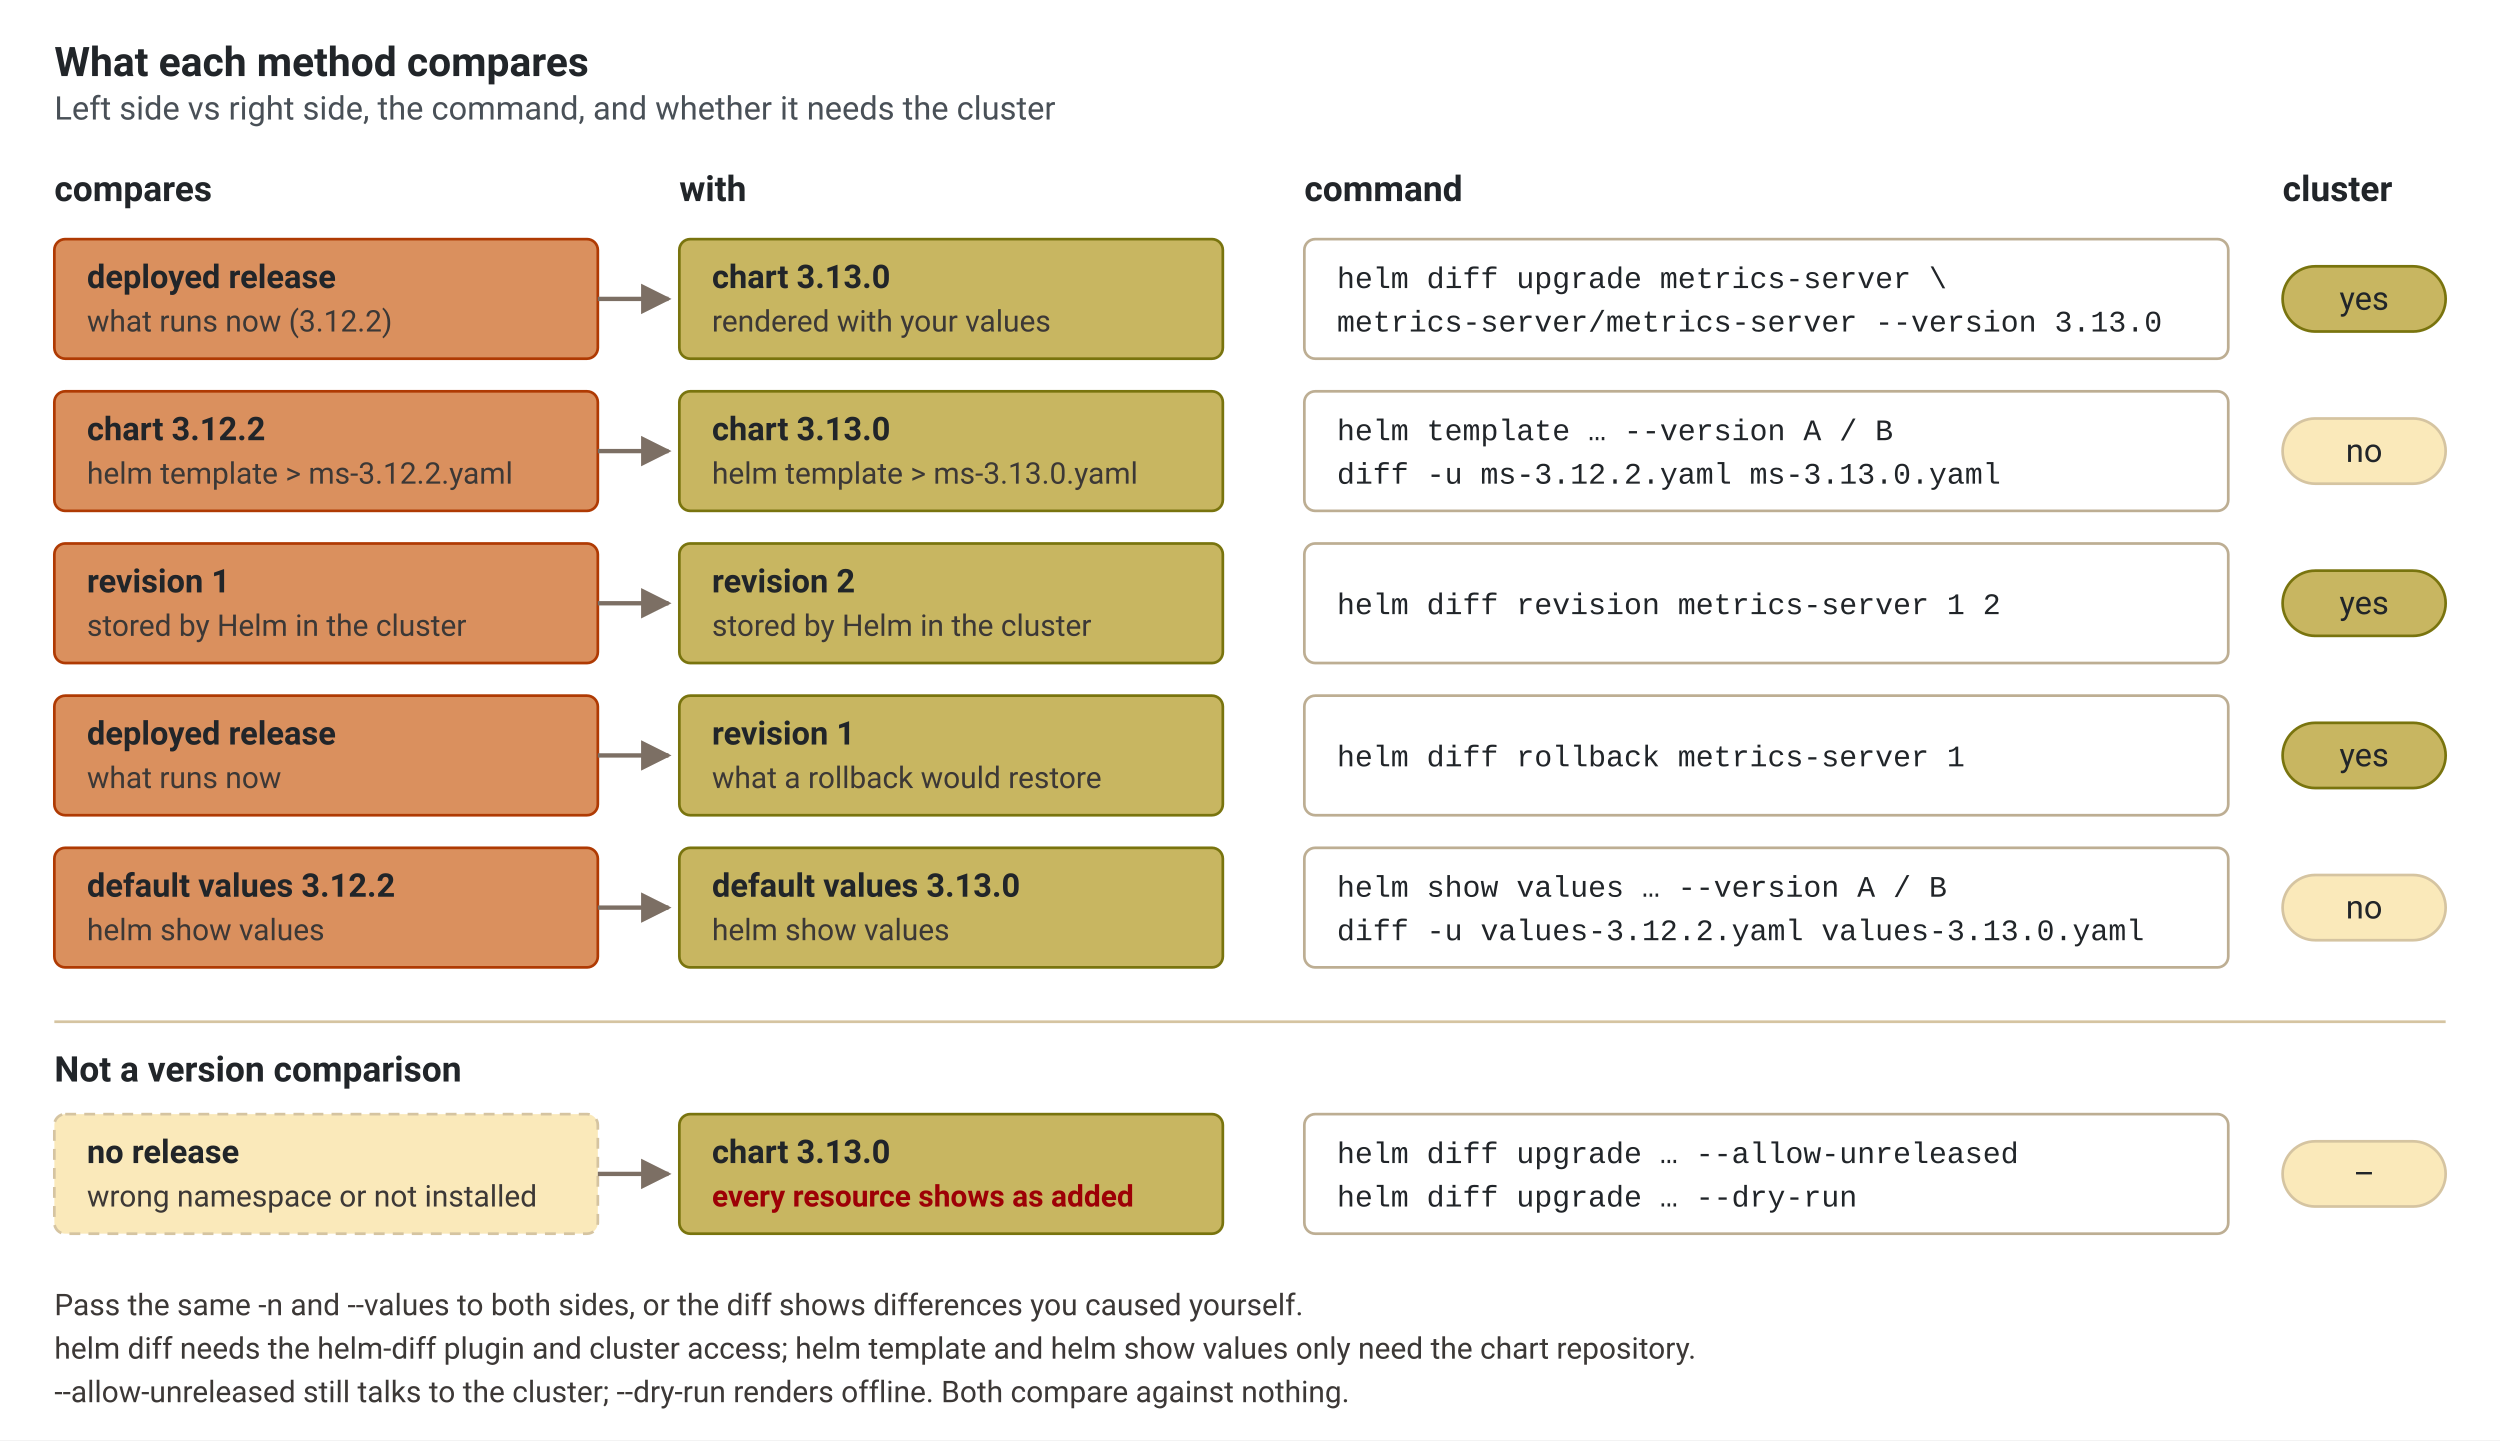
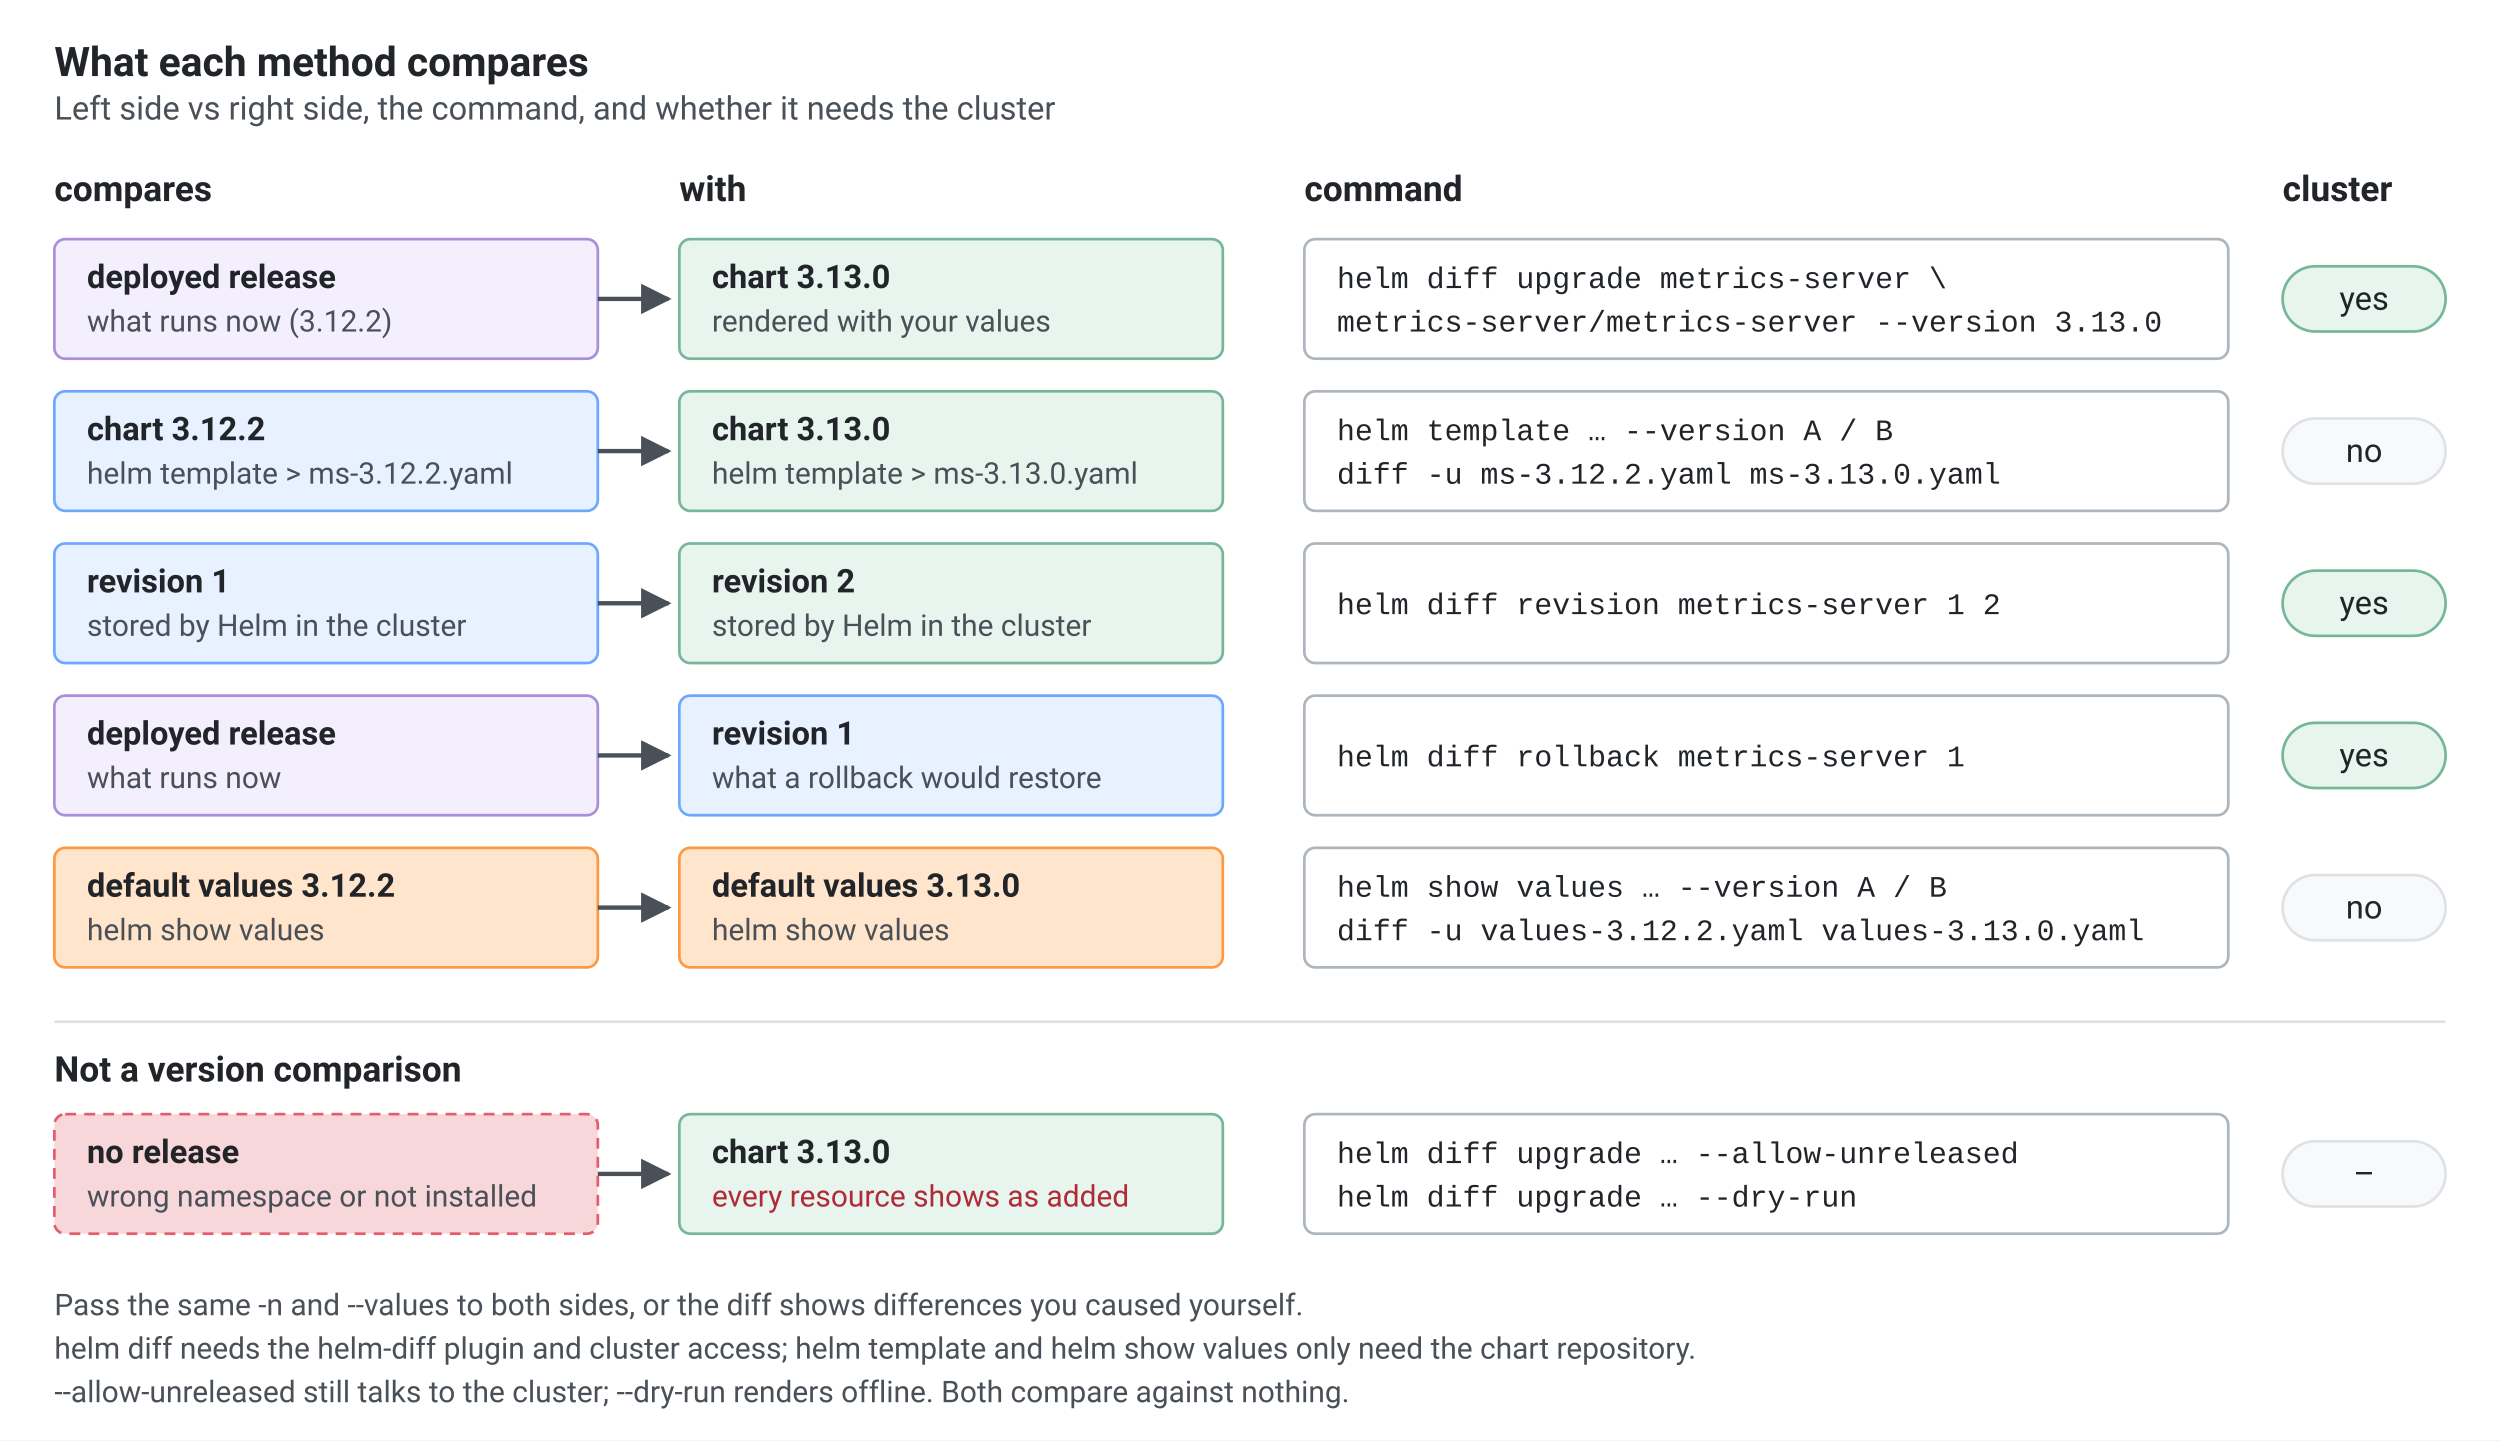
<svg xmlns="http://www.w3.org/2000/svg" viewBox="0 0 920 530" font-family="Roboto, 'Helvetica Neue', Arial, sans-serif" role="img" aria-labelledby="t d">
  <defs>
    <marker id="a" viewBox="0 0 10 10" refX="9" refY="5" markerWidth="7" markerHeight="7" orient="auto-start-reverse">
-       <path d="M0,0 L10,5 L0,10 z" fill="#7c6f64" />
+       <path d="M0,0 L10,5 L0,10 z" fill="#495057" />
    </marker>
    <style>
      .h   { font-size: 15px; font-weight: 700; fill: #212529; }
      .sub { font-size: 12px; fill: #495057; }
      .tb  { font-size: 13px; font-weight: 700; fill: #212529; }
      .m   { font-family: Menlo, Consolas, 'Liberation Mono', monospace; font-size: 11px; fill: #212529; }
-       .d   { font-size: 11px; fill: #3c3836; }
+       .d   { font-size: 11px; fill: #495057; }
      .c   { font-size: 12px; fill: #212529; }
      .cb  { font-size: 12px; font-weight: 700; fill: #212529; }
-       .bad { font-size: 11px; font-weight: 700; fill: #9d0006; }
-       .lne { stroke: #7c6f64; stroke-width: 1.6; fill: none; marker-end: url(#a); }
-       .o   { fill: #da905e; stroke: #af3a03; }
-       .ol  { fill: #c8b661; stroke: #79740e; }
-       .cr  { fill: #fae9ba; stroke: #d5c4a1; }
+       .bad { font-size: 11px; fill: #b02a37; }
+       .lne { stroke: #495057; stroke-width: 1.6; fill: none; marker-end: url(#a); }
      .r   { fill: #e7f1ff; stroke: #6ea8fe; }
      .rw  { fill: #f3effc; stroke: #a98eda; }
      .g   { fill: #e8f5ee; stroke: #75b798; }
      .w   { fill: #ffe5cc; stroke: #fd9843; }
      .x   { fill: #f8d7da; stroke: #e35d6a; }
-       .n   { fill: #f8f9fa; stroke: #d5c4a1; }
-       .s   { fill: #ffffff; stroke: #bdae93; }
+       .n   { fill: #f8f9fa; stroke: #dee2e6; }
+       .s   { fill: #ffffff; stroke: #adb5bd; }
    </style>
  </defs>
  <rect width="920" height="530" fill="#ffffff" />
  <text class="h" x="20" y="28">What each method compares</text>
  <text class="sub" x="20" y="44">Left side vs right side, the command, and whether it needs the cluster</text>
  <text class="tb" x="20" y="74">compares</text>
  <text class="tb" x="250" y="74">with</text>
  <text class="tb" x="480" y="74">command</text>
  <text class="tb" x="840" y="74">cluster</text>
-   <rect class="o" x="20" y="88" width="200" height="44" rx="4" />
+   <rect class="rw" x="20" y="88" width="200" height="44" rx="4" />
  <text class="cb" x="32" y="106">deployed release</text>
  <text class="d" x="32" y="122">what runs now (3.12.2)</text>
  <path class="lne" d="M220,110 H246" />
-   <rect class="ol" x="250" y="88" width="200" height="44" rx="4" />
+   <rect class="g" x="250" y="88" width="200" height="44" rx="4" />
  <text class="cb" x="262" y="106">chart 3.13.0</text>
  <text class="d" x="262" y="122">rendered with your values</text>
  <rect class="s" x="480" y="88" width="340" height="44" rx="4" />
  <text class="m" x="492" y="106">helm diff upgrade metrics-server \</text>
  <text class="m" x="492" y="122">  metrics-server/metrics-server --version 3.13.0</text>
-   <rect class="ol" x="840" y="98" width="60" height="24" rx="12" />
+   <rect class="g" x="840" y="98" width="60" height="24" rx="12" />
  <text class="c" x="870" y="114" text-anchor="middle">yes</text>
-   <rect class="o" x="20" y="144" width="200" height="44" rx="4" />
+   <rect class="r" x="20" y="144" width="200" height="44" rx="4" />
  <text class="cb" x="32" y="162">chart 3.12.2</text>
  <text class="d" x="32" y="178">helm template &gt; ms-3.12.2.yaml</text>
  <path class="lne" d="M220,166 H246" />
-   <rect class="ol" x="250" y="144" width="200" height="44" rx="4" />
+   <rect class="g" x="250" y="144" width="200" height="44" rx="4" />
  <text class="cb" x="262" y="162">chart 3.13.0</text>
  <text class="d" x="262" y="178">helm template &gt; ms-3.13.0.yaml</text>
  <rect class="s" x="480" y="144" width="340" height="44" rx="4" />
  <text class="m" x="492" y="162">helm template … --version A / B</text>
  <text class="m" x="492" y="178">diff -u ms-3.12.2.yaml ms-3.13.0.yaml</text>
-   <rect class="cr" x="840" y="154" width="60" height="24" rx="12" />
+   <rect class="n" x="840" y="154" width="60" height="24" rx="12" />
  <text class="c" x="870" y="170" text-anchor="middle">no</text>
-   <rect class="o" x="20" y="200" width="200" height="44" rx="4" />
+   <rect class="r" x="20" y="200" width="200" height="44" rx="4" />
  <text class="cb" x="32" y="218">revision 1</text>
  <text class="d" x="32" y="234">stored by Helm in the cluster</text>
  <path class="lne" d="M220,222 H246" />
-   <rect class="ol" x="250" y="200" width="200" height="44" rx="4" />
+   <rect class="g" x="250" y="200" width="200" height="44" rx="4" />
  <text class="cb" x="262" y="218">revision 2</text>
  <text class="d" x="262" y="234">stored by Helm in the cluster</text>
  <rect class="s" x="480" y="200" width="340" height="44" rx="4" />
  <text class="m" x="492" y="226">helm diff revision metrics-server 1 2</text>
-   <rect class="ol" x="840" y="210" width="60" height="24" rx="12" />
+   <rect class="g" x="840" y="210" width="60" height="24" rx="12" />
  <text class="c" x="870" y="226" text-anchor="middle">yes</text>
-   <rect class="o" x="20" y="256" width="200" height="44" rx="4" />
+   <rect class="rw" x="20" y="256" width="200" height="44" rx="4" />
  <text class="cb" x="32" y="274">deployed release</text>
  <text class="d" x="32" y="290">what runs now</text>
  <path class="lne" d="M220,278 H246" />
-   <rect class="ol" x="250" y="256" width="200" height="44" rx="4" />
+   <rect class="r" x="250" y="256" width="200" height="44" rx="4" />
  <text class="cb" x="262" y="274">revision 1</text>
  <text class="d" x="262" y="290">what a rollback would restore</text>
  <rect class="s" x="480" y="256" width="340" height="44" rx="4" />
  <text class="m" x="492" y="282">helm diff rollback metrics-server 1</text>
-   <rect class="ol" x="840" y="266" width="60" height="24" rx="12" />
+   <rect class="g" x="840" y="266" width="60" height="24" rx="12" />
  <text class="c" x="870" y="282" text-anchor="middle">yes</text>
-   <rect class="o" x="20" y="312" width="200" height="44" rx="4" />
+   <rect class="w" x="20" y="312" width="200" height="44" rx="4" />
  <text class="cb" x="32" y="330">default values 3.12.2</text>
  <text class="d" x="32" y="346">helm show values</text>
  <path class="lne" d="M220,334 H246" />
-   <rect class="ol" x="250" y="312" width="200" height="44" rx="4" />
+   <rect class="w" x="250" y="312" width="200" height="44" rx="4" />
  <text class="cb" x="262" y="330">default values 3.13.0</text>
  <text class="d" x="262" y="346">helm show values</text>
  <rect class="s" x="480" y="312" width="340" height="44" rx="4" />
  <text class="m" x="492" y="330">helm show values … --version A / B</text>
  <text class="m" x="492" y="346">diff -u values-3.12.2.yaml values-3.13.0.yaml</text>
-   <rect class="cr" x="840" y="322" width="60" height="24" rx="12" />
+   <rect class="n" x="840" y="322" width="60" height="24" rx="12" />
  <text class="c" x="870" y="338" text-anchor="middle">no</text>
-   <line x1="20" y1="376" x2="900" y2="376" stroke="#d5c4a1" stroke-width="1" />
+   <line x1="20" y1="376" x2="900" y2="376" stroke="#dee2e6" stroke-width="1" />
  <text class="tb" x="20" y="398">Not a version comparison</text>
-   <rect class="cr" x="20" y="410" width="200" height="44" rx="4" stroke-dasharray="4 3" />
+   <rect class="x" x="20" y="410" width="200" height="44" rx="4" stroke-dasharray="4 3" />
  <text class="cb" x="32" y="428">no release</text>
  <text class="d" x="32" y="444">wrong namespace or not installed</text>
  <path class="lne" d="M220,432 H246" />
-   <rect class="ol" x="250" y="410" width="200" height="44" rx="4" />
+   <rect class="g" x="250" y="410" width="200" height="44" rx="4" />
  <text class="cb" x="262" y="428">chart 3.13.0</text>
  <text class="bad" x="262" y="444">every resource shows as added</text>
  <rect class="s" x="480" y="410" width="340" height="44" rx="4" />
  <text class="m" x="492" y="428">helm diff upgrade … --allow-unreleased</text>
  <text class="m" x="492" y="444">helm diff upgrade … --dry-run</text>
-   <rect class="cr" x="840" y="420" width="60" height="24" rx="12" />
+   <rect class="n" x="840" y="420" width="60" height="24" rx="12" />
  <text class="c" x="870" y="436" text-anchor="middle">–</text>
  <text class="d" x="20" y="484">Pass the same -n and --values to both sides, or the diff shows differences you caused yourself.</text>
  <text class="d" x="20" y="500">helm diff needs the helm-diff plugin and cluster access; helm template and helm show values only need the chart repository.</text>
  <text class="d" x="20" y="516">--allow-unreleased still talks to the cluster; --dry-run renders offline. Both compare against nothing.</text>
</svg>
